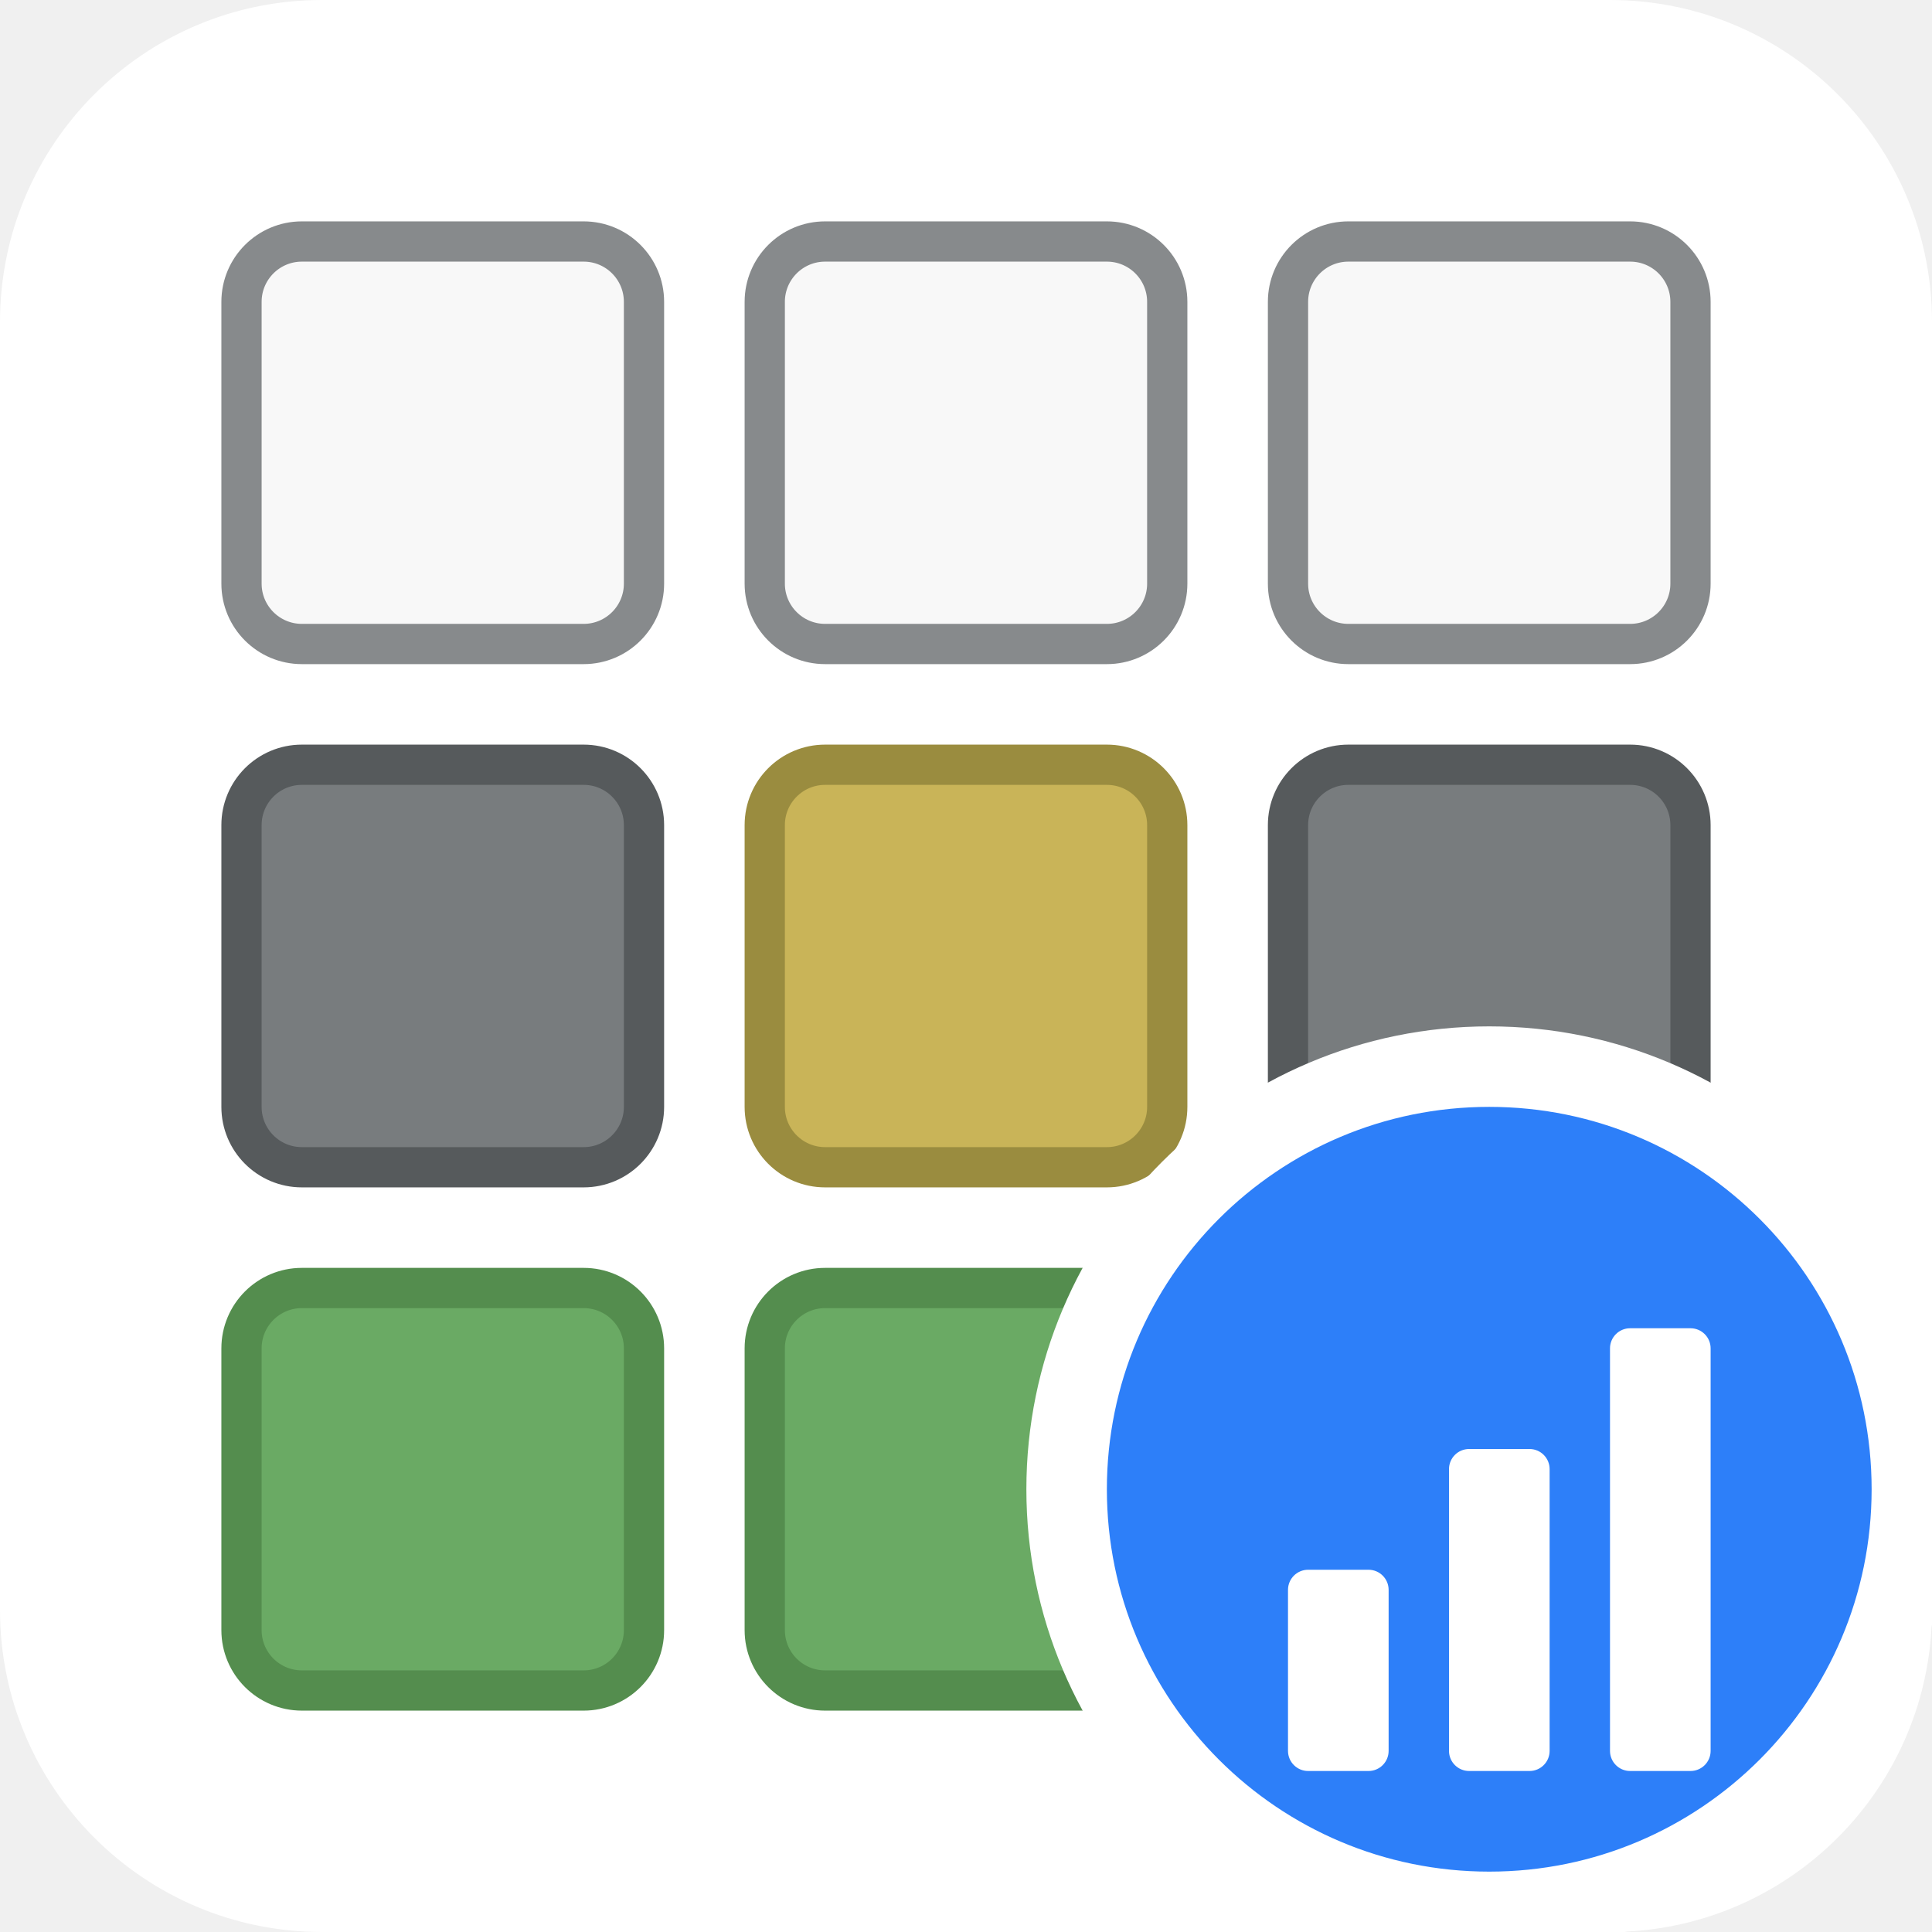
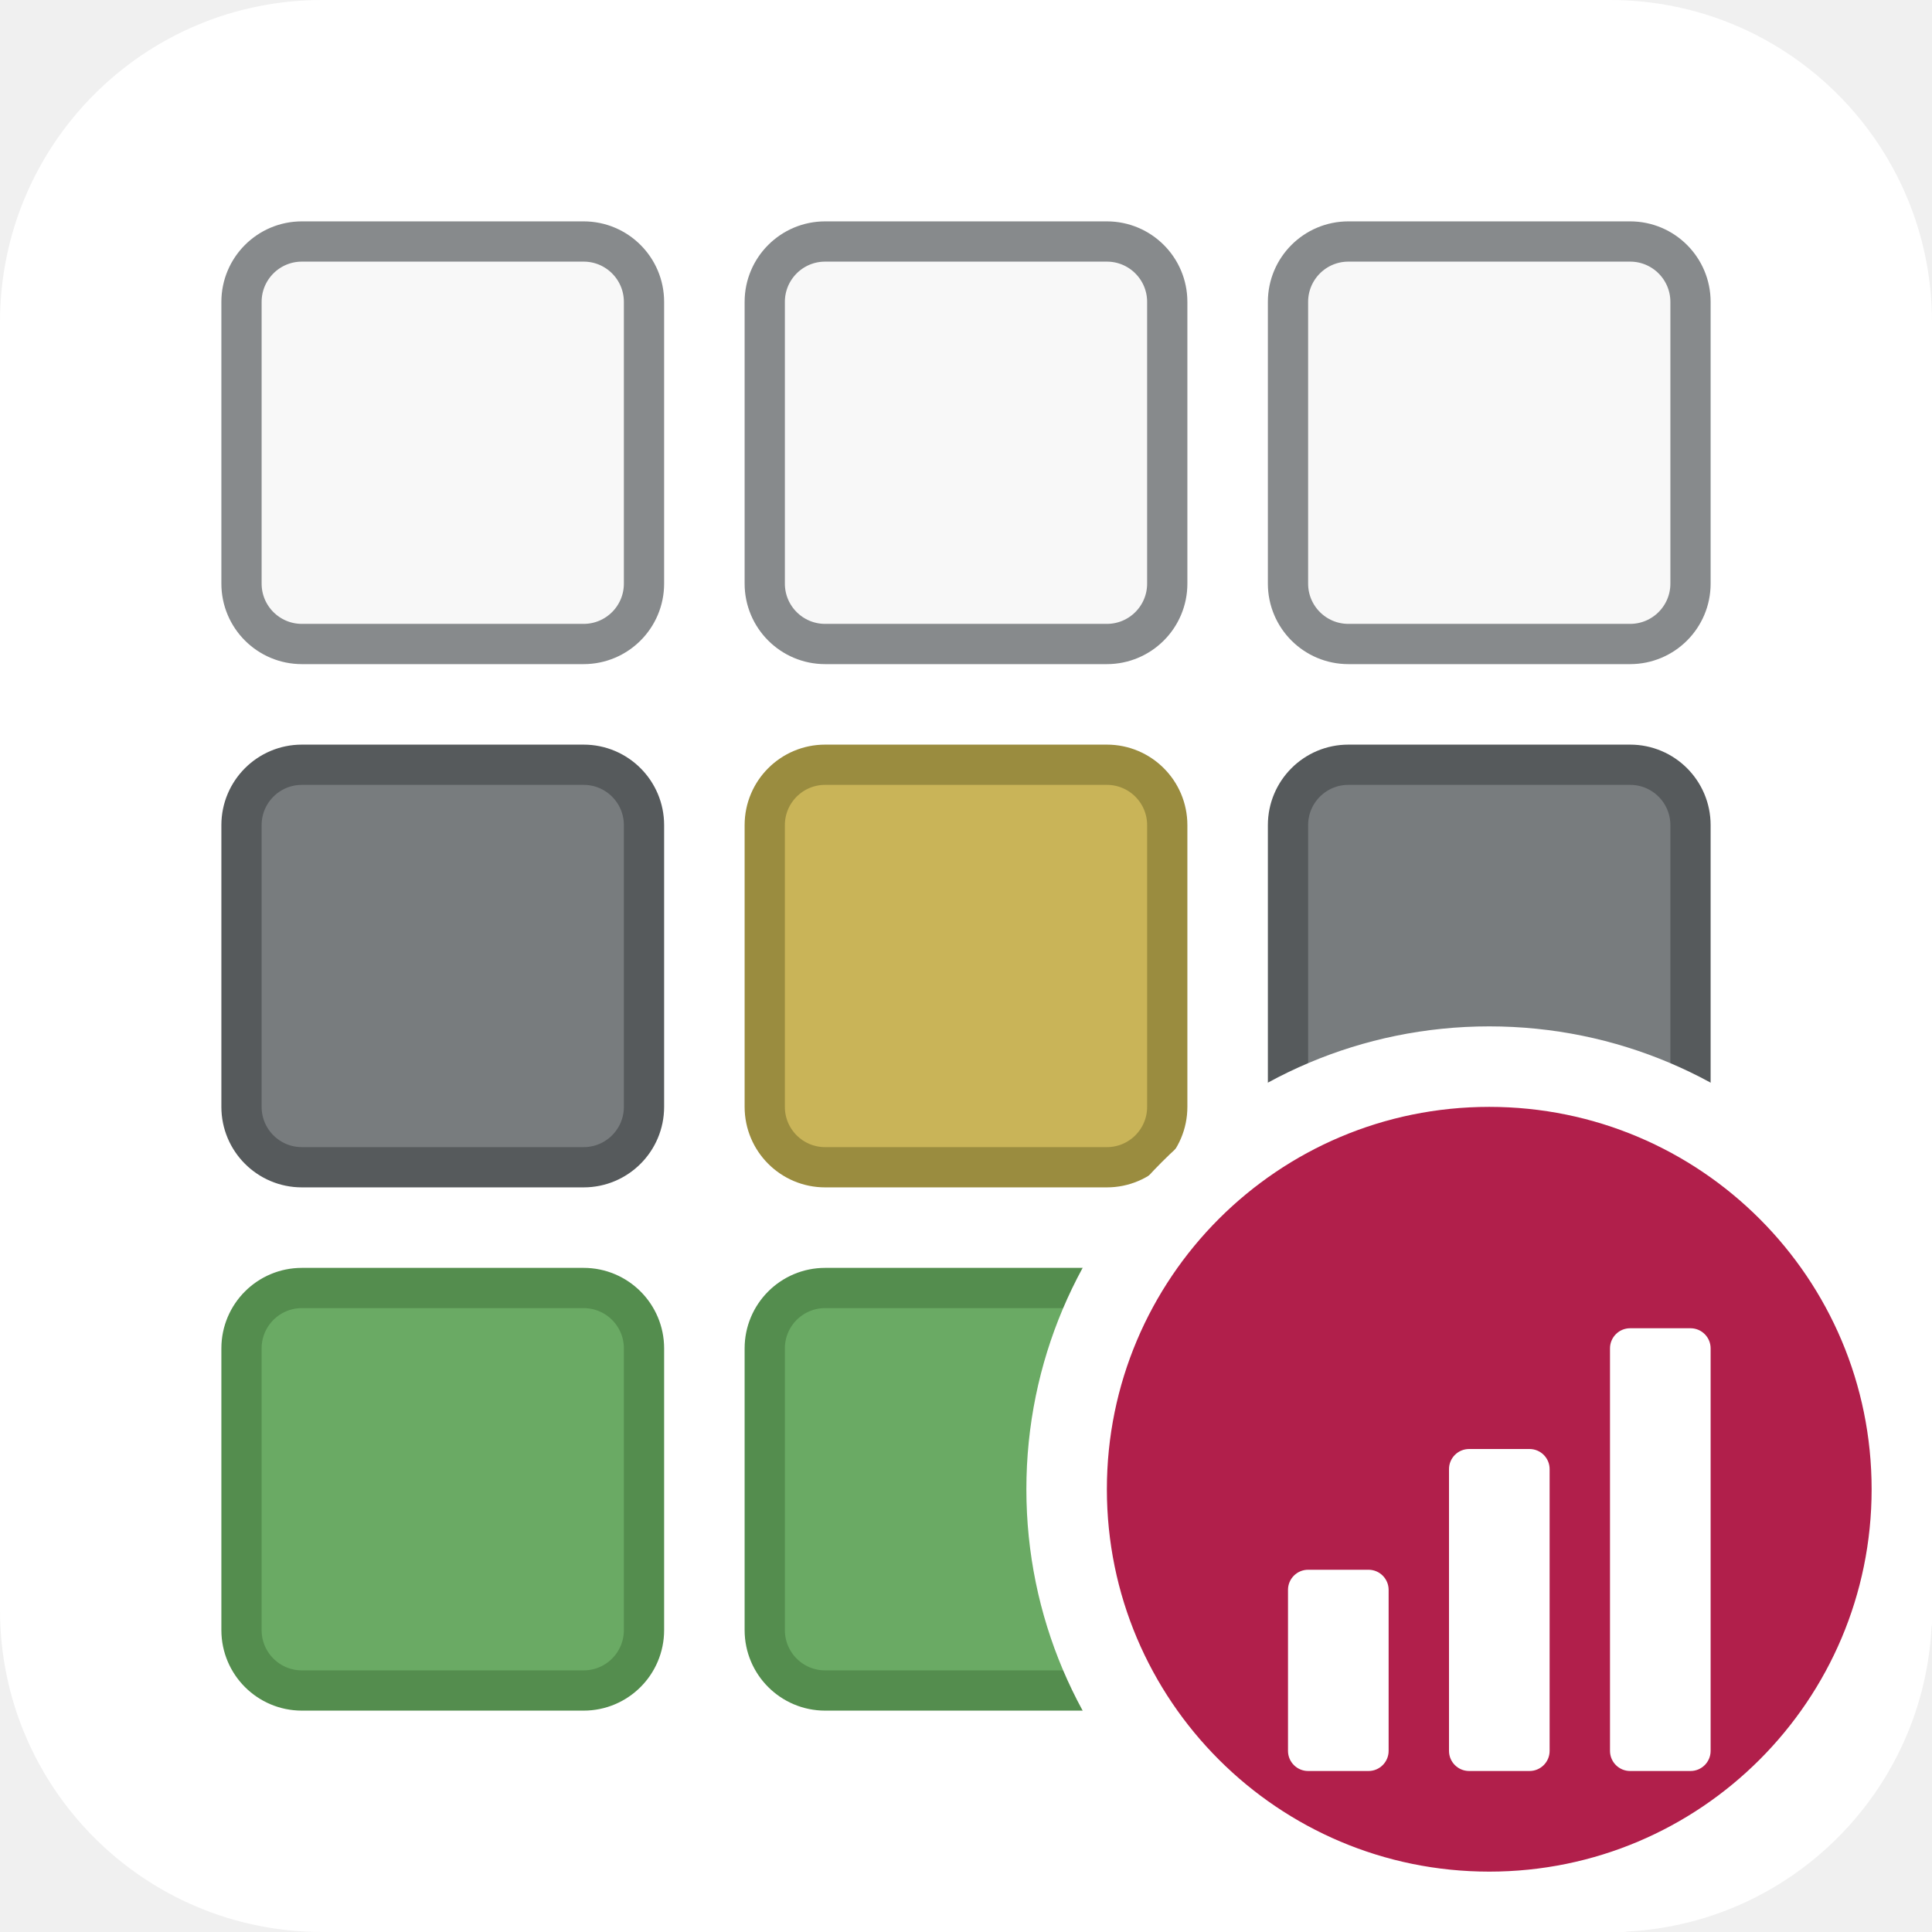
<svg xmlns="http://www.w3.org/2000/svg" width="48" height="48" viewBox="0 0 48 48" fill="none">
  <rect width="48" height="48" rx="8" fill="#ffffff" />
  <rect x="6" y="6" width="10" height="10" rx="1.5" fill="#f8f8f8" stroke="#878a8c" stroke-width="1" />
  <rect x="19" y="6" width="10" height="10" rx="1.5" fill="#f8f8f8" stroke="#878a8c" stroke-width="1" />
  <rect x="32" y="6" width="10" height="10" rx="1.5" fill="#f8f8f8" stroke="#878a8c" stroke-width="1" />
  <rect x="6" y="19" width="10" height="10" rx="1.5" fill="#787c7e" stroke="#565a5c" stroke-width="1" />
  <rect x="19" y="19" width="10" height="10" rx="1.5" fill="#c9b458" stroke="#9a8c3f" stroke-width="1" />
  <rect x="32" y="19" width="10" height="10" rx="1.5" fill="#787c7e" stroke="#565a5c" stroke-width="1" />
  <rect x="6" y="32" width="10" height="10" rx="1.5" fill="#6aaa64" stroke="#548d4e" stroke-width="1" />
  <rect x="19" y="32" width="10" height="10" rx="1.5" fill="#6aaa64" stroke="#548d4e" stroke-width="1" />
  <rect x="32" y="32" width="10" height="10" rx="1.5" fill="#6aaa64" stroke="#548d4e" stroke-width="1" />
-   <circle cx="37" cy="37" r="10.5" fill="#2d7ff9" stroke="#ffffff" stroke-width="2" />
+   <circle cx="37" cy="37" r="10.5" fill="#b11f4b" stroke="#ffffff" stroke-width="2" />
  <rect x="32" y="39" width="2.5" height="5" rx="0.5" fill="#ffffff" />
  <rect x="36" y="36" width="2.5" height="8" rx="0.5" fill="#ffffff" />
  <rect x="40" y="33" width="2.5" height="11" rx="0.5" fill="#ffffff" />
</svg>
